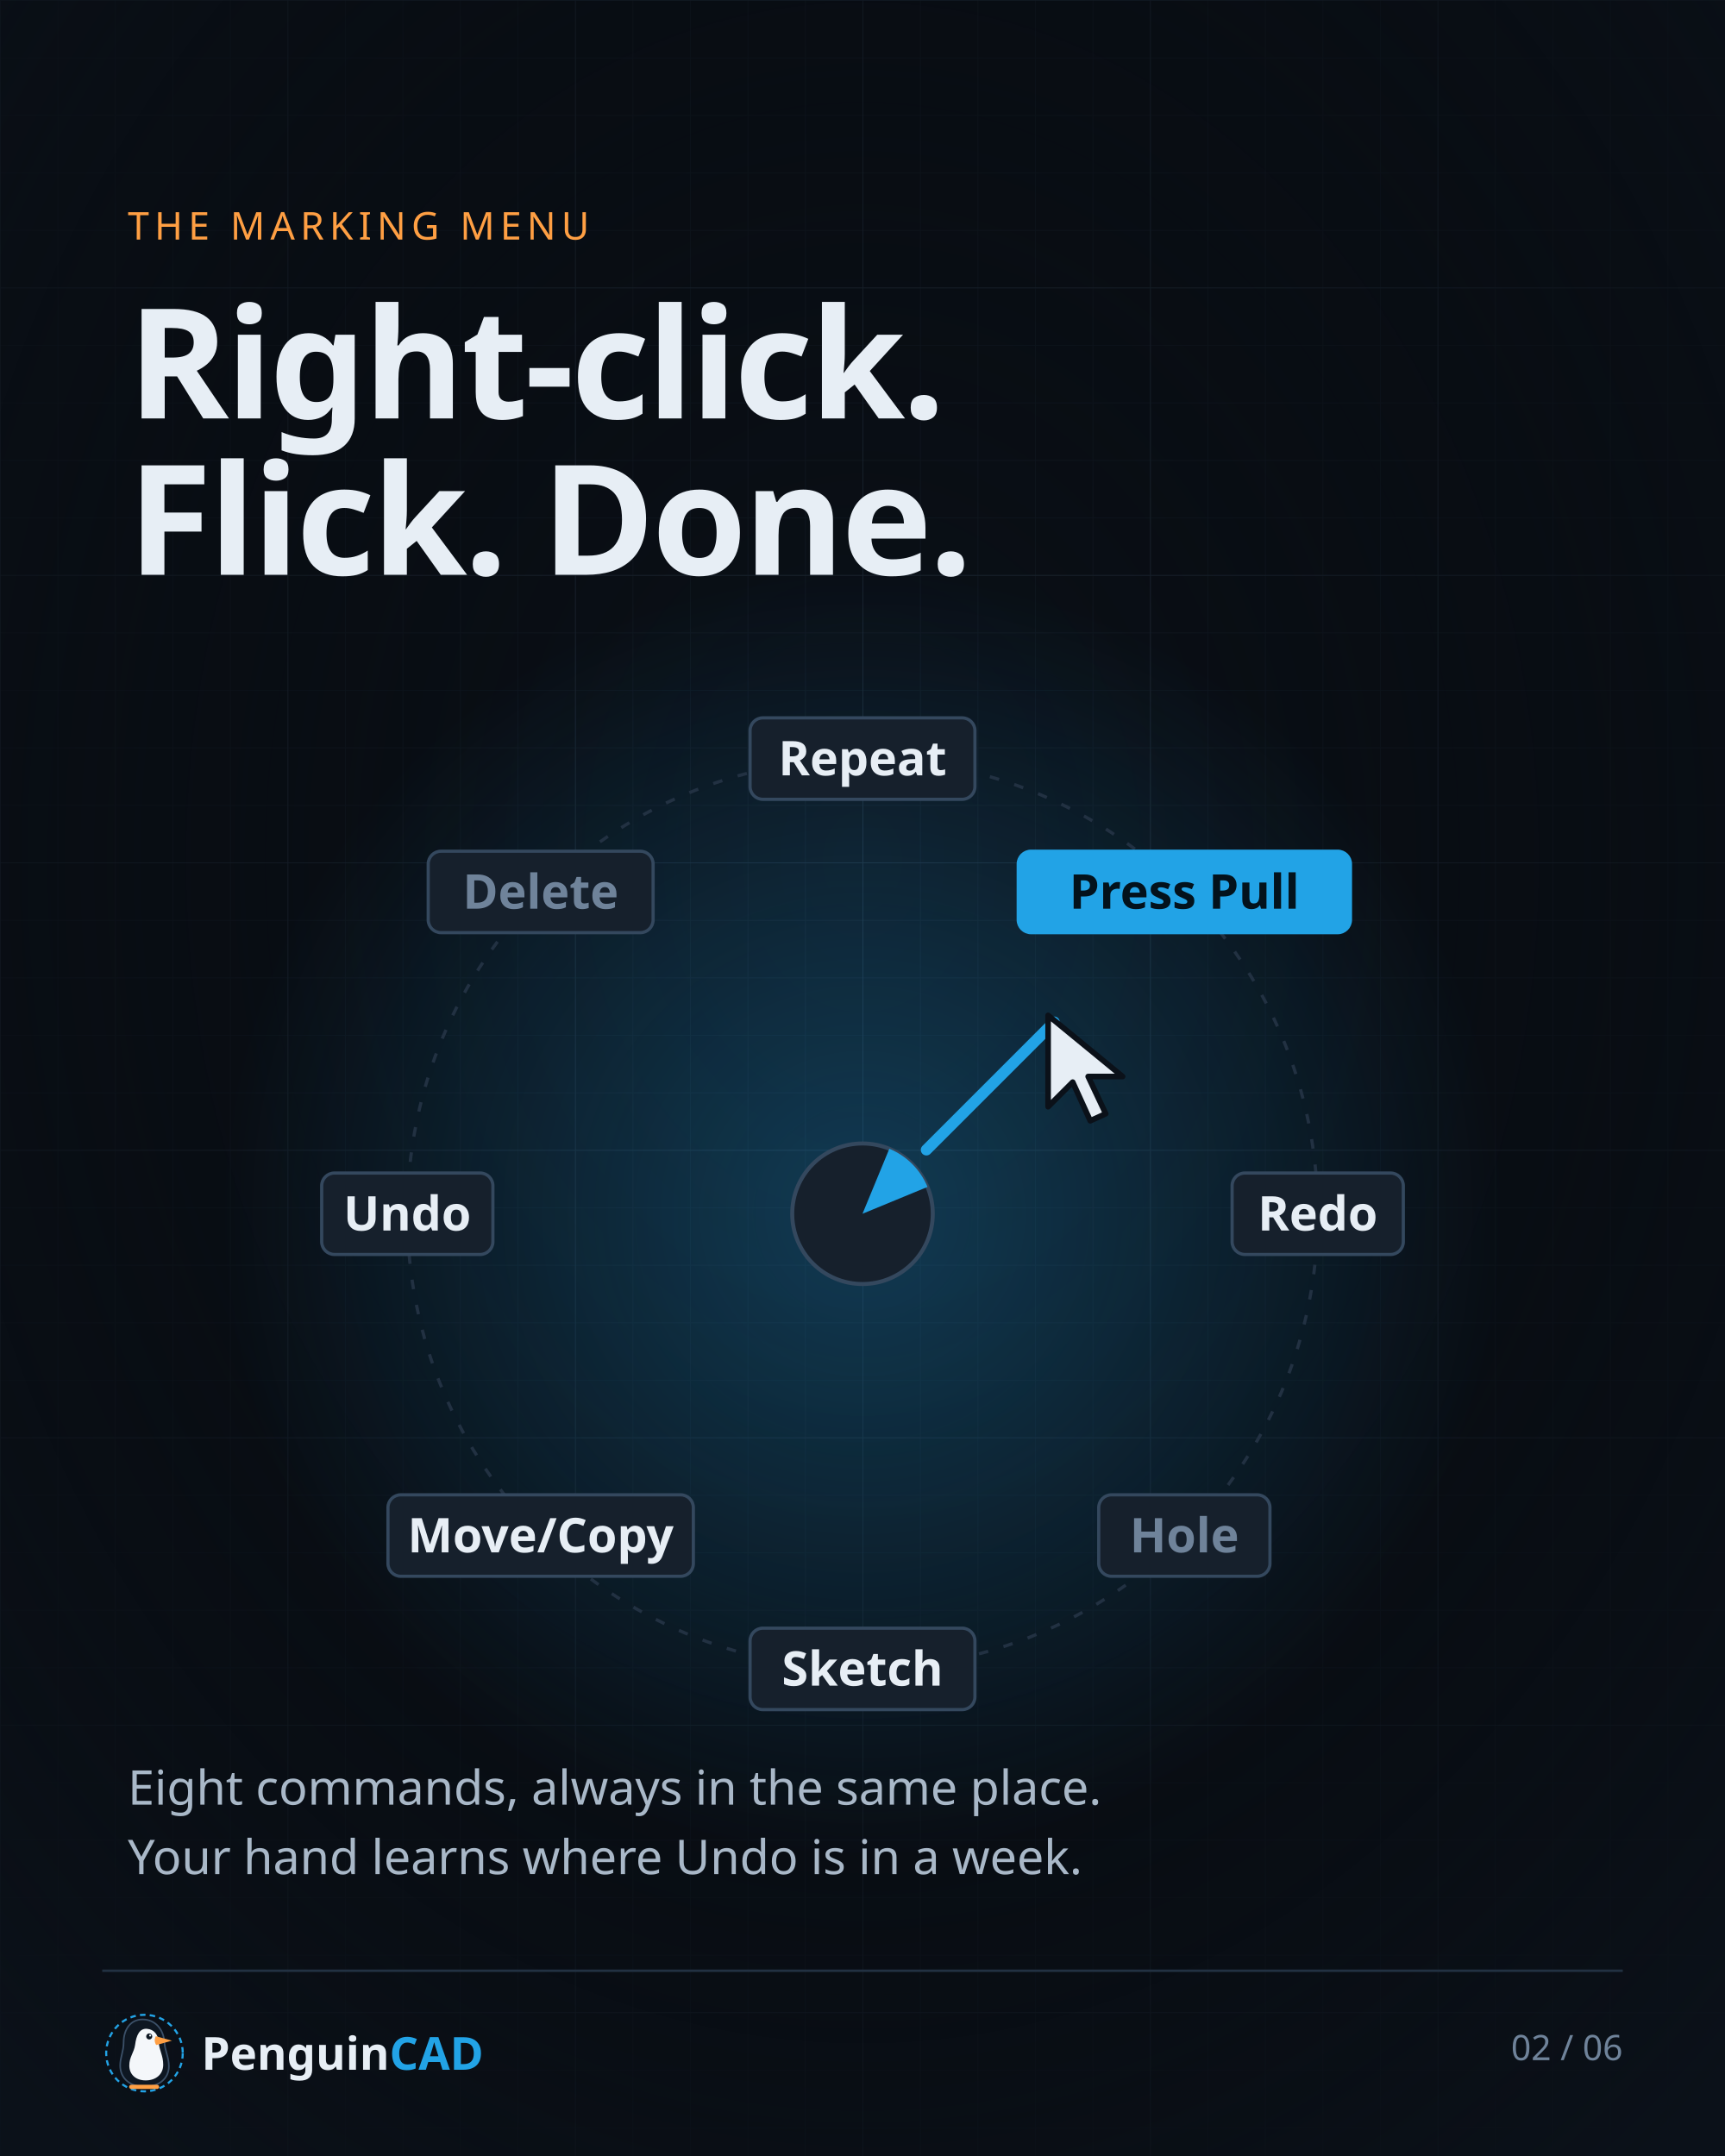
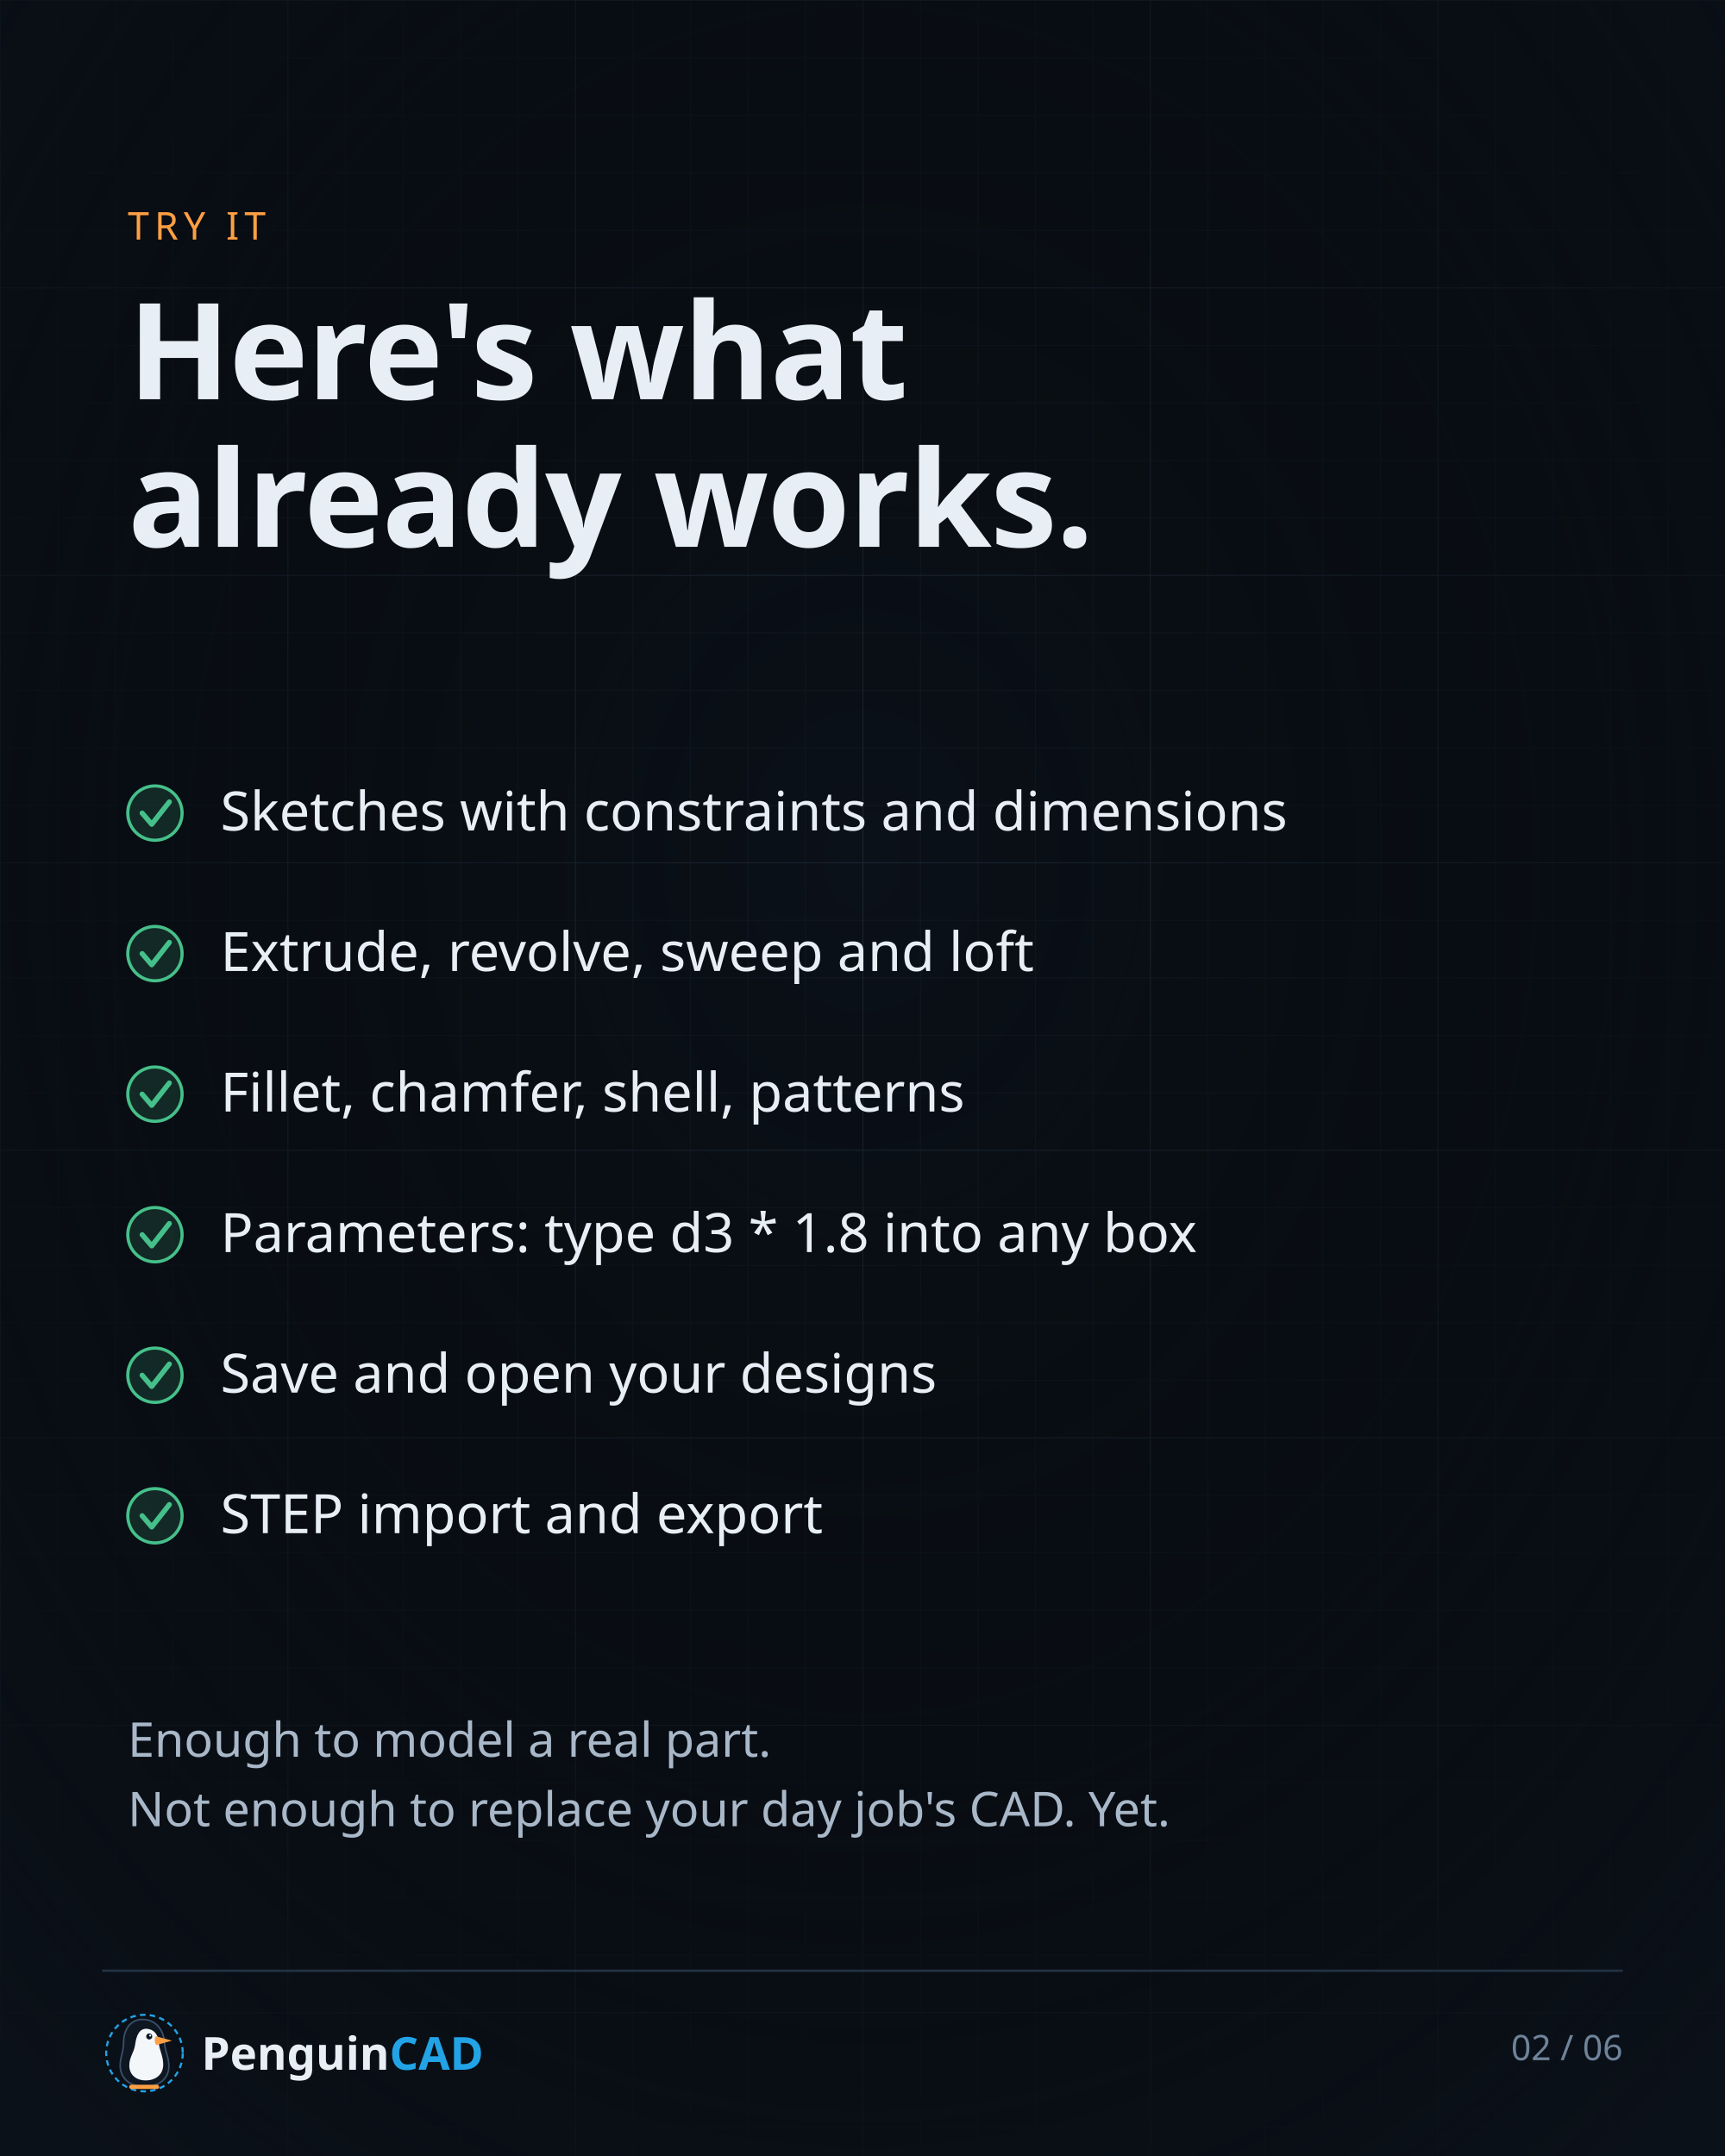
<svg xmlns="http://www.w3.org/2000/svg" width="1080" height="1350" viewBox="0 0 1080 1350">
  <defs>
    <pattern id="minor" width="36" height="36" patternUnits="userSpaceOnUse">
      <path d="M36 0H0V36" fill="none" stroke="#80aad2" stroke-opacity=".06" stroke-width="1" />
    </pattern>
    <pattern id="major" width="180" height="180" patternUnits="userSpaceOnUse">
      <path d="M180 0H0V180" fill="none" stroke="#80aad2" stroke-opacity=".11" stroke-width="1" />
    </pattern>
    <radialGradient id="fade" cx="50%" cy="40%" r="75%">
      <stop offset="0" stop-color="#000" stop-opacity="0" />
      <stop offset="1" stop-color="#0b1119" stop-opacity=".95" />
    </radialGradient>
    <radialGradient id="glow" cx="50%" cy="50%" r="50%">
      <stop offset="0" stop-color="#22a3e6" stop-opacity=".30" />
      <stop offset="1" stop-color="#22a3e6" stop-opacity="0" />
    </radialGradient>
    <radialGradient id="glowOrange" cx="50%" cy="50%" r="50%">
      <stop offset="0" stop-color="#ff9f43" stop-opacity=".22" />
      <stop offset="1" stop-color="#ff9f43" stop-opacity="0" />
    </radialGradient>
    <linearGradient id="top" x1="0" y1="0" x2="1" y2="1">
      <stop offset="0" stop-color="#eef3f7" />
      <stop offset="1" stop-color="#aebccb" />
    </linearGradient>
    <linearGradient id="side" x1="0" y1="0" x2="1" y2="0">
      <stop offset="0" stop-color="#4c5c6e" />
      <stop offset=".45" stop-color="#9aa9b8" />
      <stop offset=".7" stop-color="#7b8a9a" />
      <stop offset="1" stop-color="#3f4e5f" />
    </linearGradient>
    <linearGradient id="hole" x1="0" y1="0" x2="0" y2="1">
      <stop offset="0" stop-color="#0c131b" />
      <stop offset="1" stop-color="#2a3847" />
    </linearGradient>
    <marker id="arrow" viewBox="0 0 10 10" refX="9" refY="5" markerWidth="9" markerHeight="9" orient="auto-start-reverse">
      <path d="M0 1.5 10 5 0 8.5z" fill="#ff9f43" />
    </marker>
    <symbol id="penguin" viewBox="0 0 64 64">
      <circle cx="32" cy="33" r="29" fill="none" stroke="#22a3e6" stroke-width="1.6" stroke-dasharray="4.2 3.2" />
      <path d="M30.5 7.5c9.8 0 15.9 7.6 16.6 17.2.5 7 3.4 11.4 3.4 18.3 0 9.6-7.9 15.5-18.5 15.5S13.6 52.4 13.6 42.4c0-6.2 2.6-10.6 2.6-17.4C16.2 14.9 21.6 7.5 30.5 7.5z" fill="#0E1722" stroke="#3B5068" stroke-width="1.2" />
      <path d="M33.8 14.6c5.6.4 8.6 4.6 9 10.2.4 6.2 3.4 10 3.4 17 0 7.4-5.6 11.9-13.3 11.9-7.4 0-12.4-4.4-12.4-11.3 0-6.5 3.6-9.8 4.4-15.6.9-7.3 3.4-12.6 8.9-12.2z" fill="#F4F7FA" />
      <path d="M40.6 20.2 52.8 23.6 40.9 26.9c-1.4-2.2-1.5-4.4-.3-6.7z" fill="#FF9F43" />
      <circle cx="35.6" cy="20.4" r="2.3" fill="#0E1722" />
      <circle cx="36.3" cy="19.7" r=".75" fill="#F4F7FA" />
      <path d="M22 58.6h19.5" stroke="#FF9F43" stroke-width="3.2" stroke-linecap="round" />
    </symbol>
  </defs>
  <rect width="1080" height="1350" fill="#0b1119" />
  <rect width="1080" height="1350" fill="url(#minor)" />
  <rect width="1080" height="1350" fill="url(#major)" />
  <rect width="1080" height="1350" fill="url(#fade)" />
-   <circle cx="540" cy="760" r="400" fill="url(#glow)" />
-   <text x="80" y="150" font-size="24" style="font-family:'B612 Mono';letter-spacing:.14em" fill="#ff9f43" text-anchor="start">THE MARKING MENU</text>
-   <text x="80" y="262.0" font-size="96" style="font-family:Archivo;font-stretch:125%;font-weight:800;letter-spacing:-.02em" fill="#e7eef5" text-anchor="start">Right-click.</text>
-   <text x="80" y="359.92" font-size="96" style="font-family:Archivo;font-stretch:125%;font-weight:800;letter-spacing:-.02em" fill="#e7eef5" text-anchor="start">Flick. Done.</text>
-   <circle cx="540" cy="760" r="285" fill="none" stroke="#223142" stroke-width="2" stroke-dasharray="6 10" />
-   <rect x="469.6" y="449.5" width="140.8" height="51.0" rx="8" fill="#16202c" stroke="#34485e" stroke-width="2" />
-   <text x="540.0" y="485.5" font-size="30" style="font-family:Archivo;font-weight:600" fill="#e7eef5" text-anchor="middle">Repeat</text>
-   <rect x="637.5" y="533.0" width="208.0" height="51.0" rx="8" fill="#22a3e6" stroke="#22a3e6" stroke-width="2" />
-   <text x="741.525" y="568.975" font-size="30" style="font-family:Archivo;font-weight:600" fill="#03121c" text-anchor="middle">Press Pull</text>
-   <rect x="771.4" y="734.5" width="107.2" height="51.0" rx="8" fill="#16202c" stroke="#34485e" stroke-width="2" />
-   <text x="825.0" y="770.5" font-size="30" style="font-family:Archivo;font-weight:600" fill="#e7eef5" text-anchor="middle">Redo</text>
-   <rect x="687.9" y="936.0" width="107.2" height="51.0" rx="8" fill="#16202c" stroke="#34485e" stroke-width="2" />
-   <text x="741.525" y="972.025" font-size="30" style="font-family:Archivo;font-weight:600" fill="#6f839a" text-anchor="middle">Hole</text>
-   <rect x="469.6" y="1019.5" width="140.8" height="51.0" rx="8" fill="#16202c" stroke="#34485e" stroke-width="2" />
-   <text x="540.0" y="1055.5" font-size="30" style="font-family:Archivo;font-weight:600" fill="#e7eef5" text-anchor="middle">Sketch</text>
-   <rect x="242.9" y="936.0" width="191.2" height="51.0" rx="8" fill="#16202c" stroke="#34485e" stroke-width="2" />
-   <text x="338.475" y="972.025" font-size="30" style="font-family:Archivo;font-weight:600" fill="#e7eef5" text-anchor="middle">Move/Copy</text>
-   <rect x="201.4" y="734.5" width="107.2" height="51.0" rx="8" fill="#16202c" stroke="#34485e" stroke-width="2" />
-   <text x="255.0" y="770.5" font-size="30" style="font-family:Archivo;font-weight:600" fill="#e7eef5" text-anchor="middle">Undo</text>
-   <rect x="268.1" y="533.0" width="140.8" height="51.0" rx="8" fill="#16202c" stroke="#34485e" stroke-width="2" />
-   <text x="338.475" y="568.975" font-size="30" style="font-family:Archivo;font-weight:600" fill="#6f839a" text-anchor="middle">Delete</text>
-   <circle cx="540" cy="760" r="44" fill="#16202c" stroke="#34485e" stroke-width="2.5" />
-   <path d="M540 760 L556.8 719.3 A44 44 0 0 1 580.7 743.2 Z" fill="#22a3e6" />
-   <path d="M580 720 L660 640" stroke="#22a3e6" stroke-width="7" stroke-linecap="round" />
-   <path transform="translate(656.2082 635.7918) scale(2.2)" d="M0 0v26l7-7 5 11 4.4-2-5-10.6h9.8z" fill="#e7eef5" stroke="#0b1119" stroke-width="1.6" stroke-linejoin="round" />
-   <text x="80" y="1130.0" font-size="30" style="font-family:Archivo;font-weight:500" fill="#a9b8c8" text-anchor="start">Eight commands, always in the same place.</text>
-   <text x="80" y="1173.5" font-size="30" style="font-family:Archivo;font-weight:500" fill="#a9b8c8" text-anchor="start">Your hand learns where Undo is in a week.</text>
+   <text x="80" y="150" font-size="24" style="font-family:'B612 Mono';letter-spacing:.14em" fill="#ff9f43" text-anchor="start">TRY IT</text>
+   <text x="80" y="250.0" font-size="84" style="font-family:Archivo;font-stretch:112%;font-weight:800;letter-spacing:-.01em" fill="#e7eef5" text-anchor="start">Here's what</text>
+   <text x="80" y="342.4" font-size="84" style="font-family:Archivo;font-stretch:112%;font-weight:800;letter-spacing:-.01em" fill="#e7eef5" text-anchor="start">already works.</text>
+   <circle cx="97" cy="509.12" r="17" fill="#46c08a" fill-opacity=".16" stroke="#46c08a" stroke-width="2" />
+   <path d="M89 509.12 95 516.12 106 502.12" fill="none" stroke="#46c08a" stroke-width="3.2" stroke-linecap="round" stroke-linejoin="round" />
+   <text x="138" y="520" font-size="34" style="font-family:Archivo;font-weight:500" fill="#e7eef5" text-anchor="start">Sketches with constraints and dimensions</text>
+   <circle cx="97" cy="597.12" r="17" fill="#46c08a" fill-opacity=".16" stroke="#46c08a" stroke-width="2" />
+   <path d="M89 597.12 95 604.12 106 590.12" fill="none" stroke="#46c08a" stroke-width="3.2" stroke-linecap="round" stroke-linejoin="round" />
+   <text x="138" y="608" font-size="34" style="font-family:Archivo;font-weight:500" fill="#e7eef5" text-anchor="start">Extrude, revolve, sweep and loft</text>
+   <circle cx="97" cy="685.12" r="17" fill="#46c08a" fill-opacity=".16" stroke="#46c08a" stroke-width="2" />
+   <path d="M89 685.12 95 692.12 106 678.12" fill="none" stroke="#46c08a" stroke-width="3.2" stroke-linecap="round" stroke-linejoin="round" />
+   <text x="138" y="696" font-size="34" style="font-family:Archivo;font-weight:500" fill="#e7eef5" text-anchor="start">Fillet, chamfer, shell, patterns</text>
+   <circle cx="97" cy="773.12" r="17" fill="#46c08a" fill-opacity=".16" stroke="#46c08a" stroke-width="2" />
+   <path d="M89 773.12 95 780.12 106 766.12" fill="none" stroke="#46c08a" stroke-width="3.2" stroke-linecap="round" stroke-linejoin="round" />
+   <text x="138" y="784" font-size="34" style="font-family:Archivo;font-weight:500" fill="#e7eef5" text-anchor="start">Parameters: type d3 * 1.8 into any box</text>
+   <circle cx="97" cy="861.12" r="17" fill="#46c08a" fill-opacity=".16" stroke="#46c08a" stroke-width="2" />
+   <path d="M89 861.12 95 868.12 106 854.12" fill="none" stroke="#46c08a" stroke-width="3.2" stroke-linecap="round" stroke-linejoin="round" />
+   <text x="138" y="872" font-size="34" style="font-family:Archivo;font-weight:500" fill="#e7eef5" text-anchor="start">Save and open your designs</text>
+   <circle cx="97" cy="949.12" r="17" fill="#46c08a" fill-opacity=".16" stroke="#46c08a" stroke-width="2" />
+   <path d="M89 949.12 95 956.12 106 942.12" fill="none" stroke="#46c08a" stroke-width="3.2" stroke-linecap="round" stroke-linejoin="round" />
+   <text x="138" y="960" font-size="34" style="font-family:Archivo;font-weight:500" fill="#e7eef5" text-anchor="start">STEP import and export</text>
+   <text x="80" y="1100.0" font-size="30" style="font-family:Archivo;font-weight:500" fill="#a9b8c8" text-anchor="start">Enough to model a real part.</text>
+   <text x="80" y="1143.5" font-size="30" style="font-family:Archivo;font-weight:500" fill="#a9b8c8" text-anchor="start">Not enough to replace your day job's CAD. Yet.</text>
  <use href="#penguin" x="64" y="1258.28" width="52.9" height="52.9" />
  <text x="126.1" y="1296" font-size="28.52" style="font-family:Archivo;font-stretch:125%;font-weight:800" fill="#e7eef5">Penguin<tspan fill="#22a3e6">CAD</tspan>
  </text>
  <text x="1016" y="1290" font-size="22" style="font-family:'B612 Mono'" fill="#6f839a" text-anchor="end">02 / 06</text>
  <path d="M64 1234H1016" stroke="#223142" stroke-width="1.5" />
</svg>
